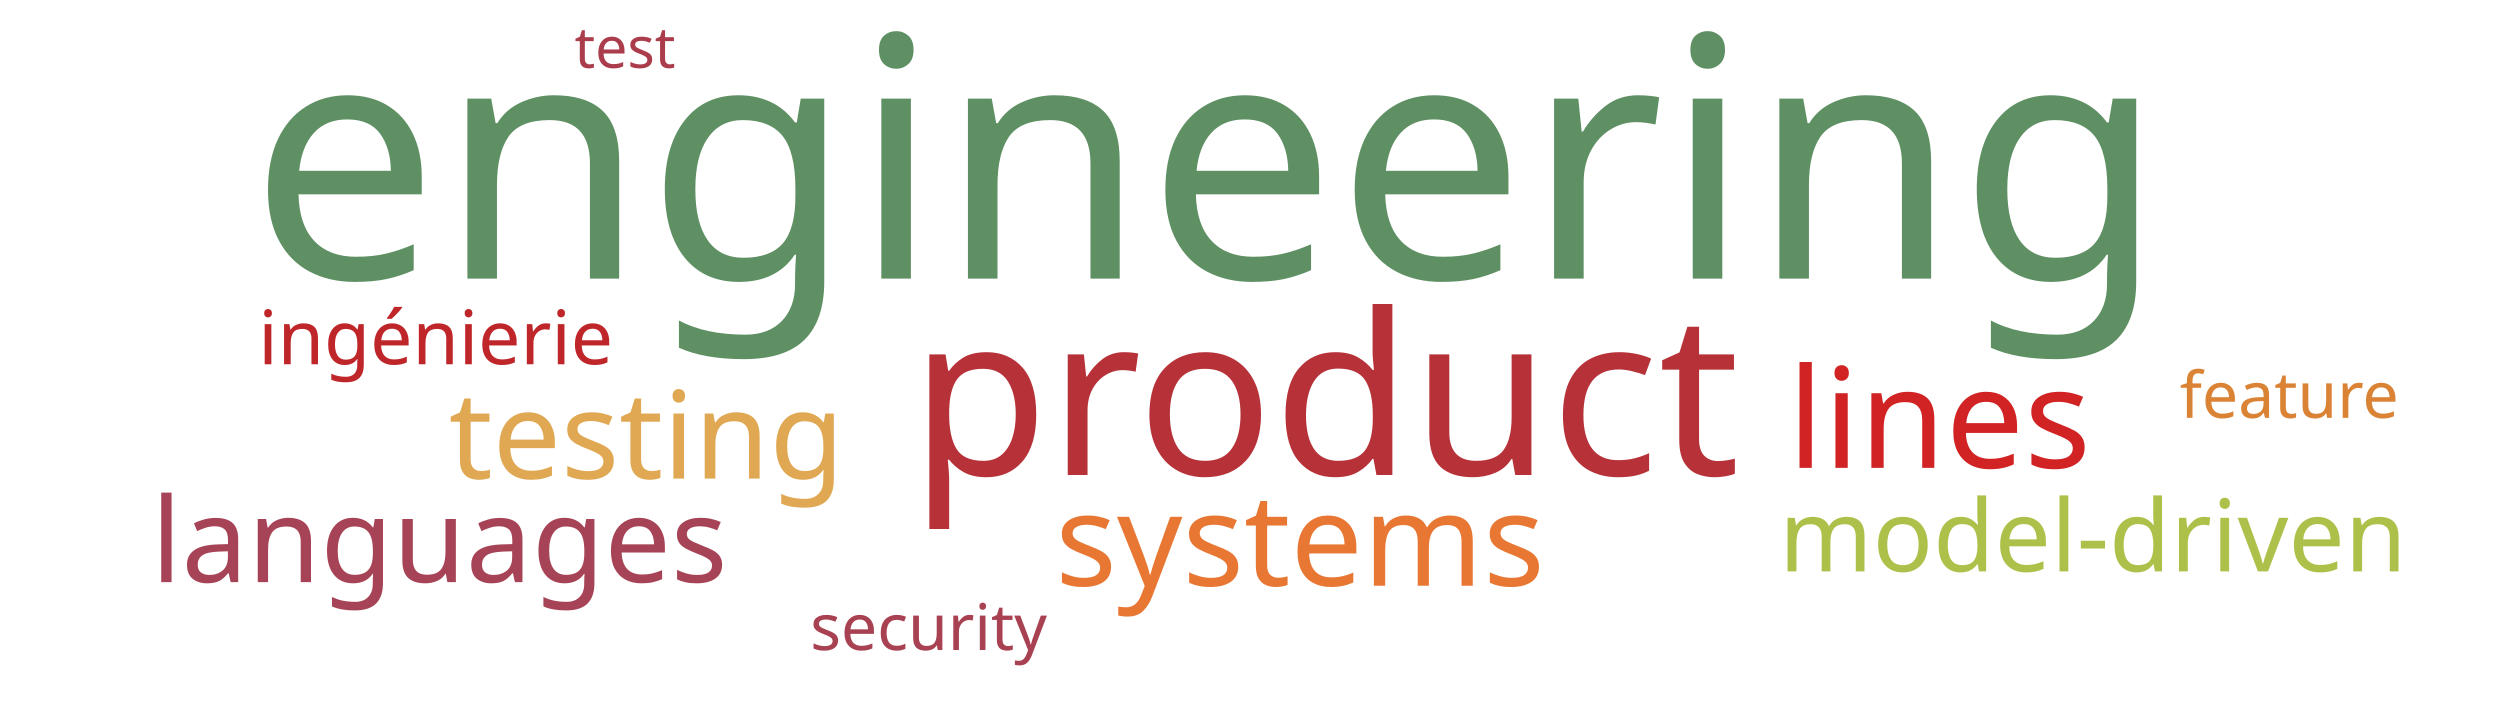
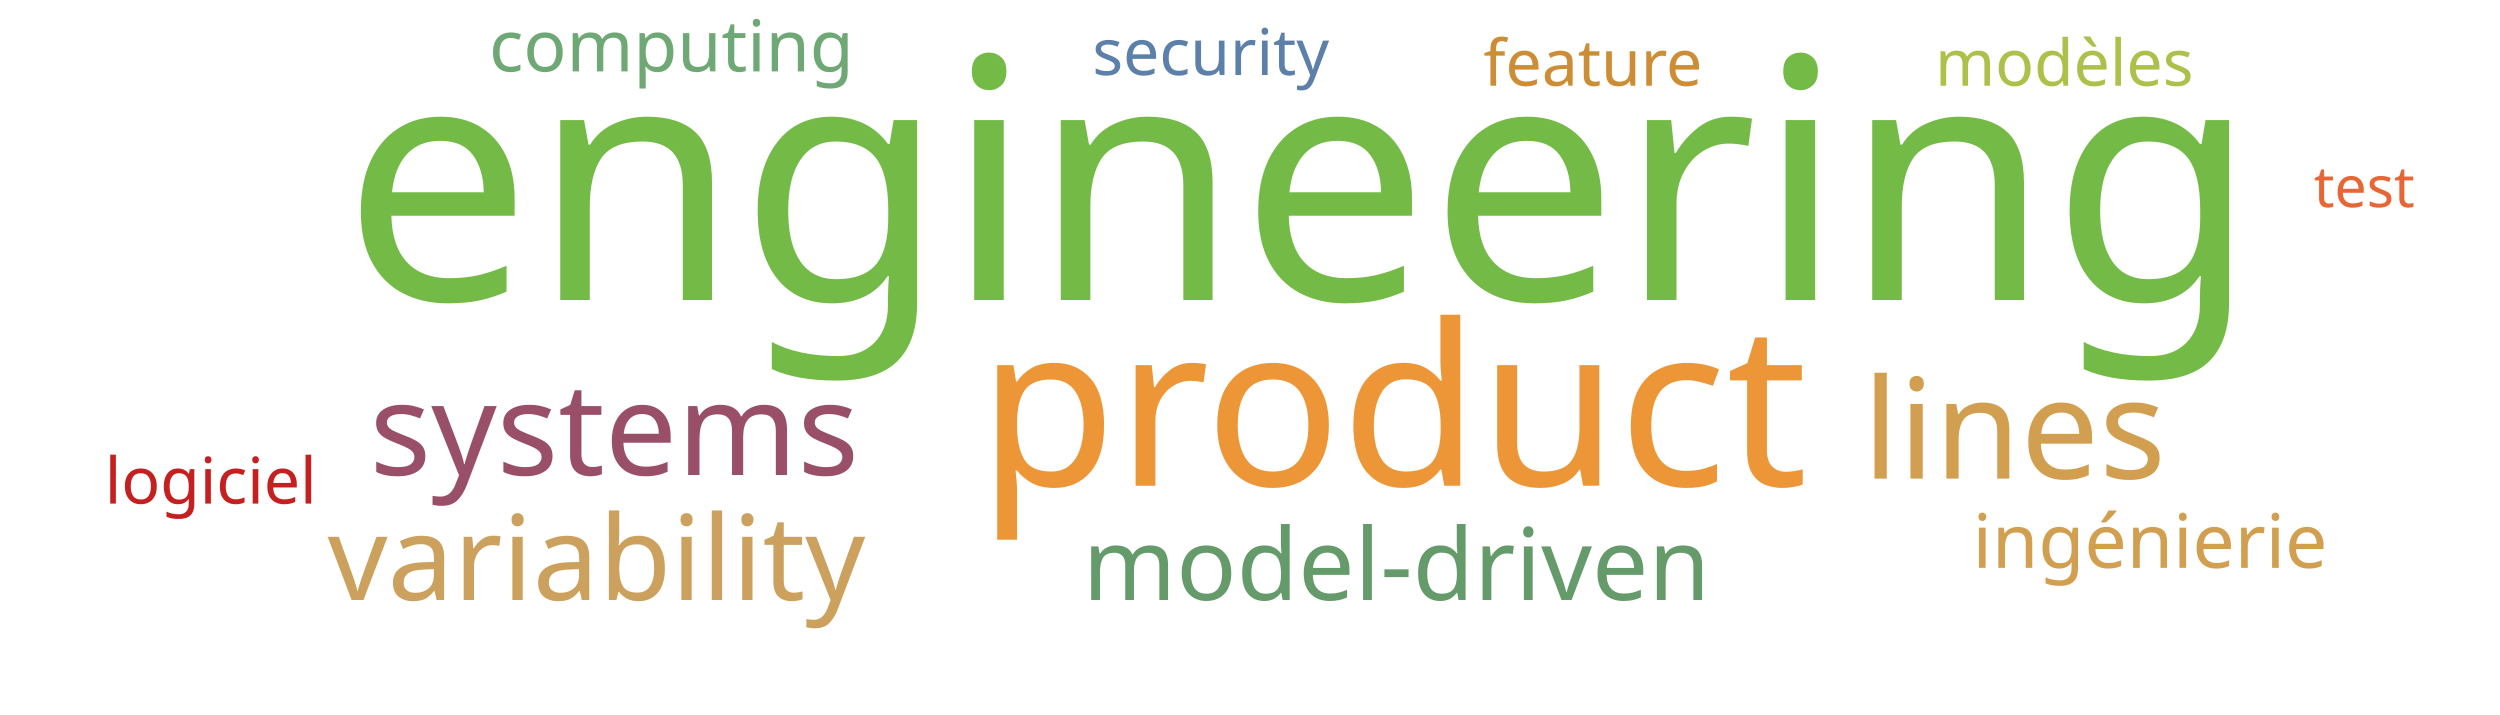
<svg xmlns="http://www.w3.org/2000/svg" width="700" height="200">
  <g transform="translate(350, 100)">
-     <text text-anchor="middle" style="font-family: Impact; font-size: 94px; fill: #5e9063" transform="translate(-12,-22)rotate(0)">engineering</text>
-     <text text-anchor="middle" style="font-family: Impact; font-size: 63px; fill: #b63138" transform="translate(21,33)rotate(0)">product</text>
-     <text text-anchor="middle" style="font-family: Impact; font-size: 39px; fill: #d12323" transform="translate(193,31)rotate(0)">lines</text>
-     <text text-anchor="middle" style="font-family: Impact; font-size: 36px; fill: #e87733" transform="translate(14,64)rotate(0)">systems</text>
-     <text text-anchor="middle" style="font-family: Impact; font-size: 34px; fill: #e0a852" transform="translate(-169,34)rotate(0)">testing</text>
-     <text text-anchor="middle" style="font-family: Impact; font-size: 33px; fill: #a74356" transform="translate(-227,63)rotate(0)">languages</text>
-     <text text-anchor="middle" style="font-family: Impact; font-size: 28px; fill: #adc14a" transform="translate(236,60)rotate(0)">model-driven</text>
-     <text text-anchor="middle" style="font-family: Impact; font-size: 21px; fill: #bf262a" transform="translate(-228,2)rotate(0)">ingénierie</text>
-     <text text-anchor="middle" style="font-family: Impact; font-size: 18px; fill: #da8335" transform="translate(291,17)rotate(0)">feature</text>
-     <text text-anchor="middle" style="font-family: Impact; font-size: 18px; fill: #a84152" transform="translate(-90,82)rotate(0)">security</text>
-     <text text-anchor="middle" style="font-family: Impact; font-size: 16px; fill: #ab3c4b" transform="translate(-175,-81)rotate(0)">test</text>
+     <text text-anchor="middle" style="font-family: Impact; font-size: 94px; fill: #74ba46" transform="translate(14,-16)rotate(0)">engineering</text>
+     <text text-anchor="middle" style="font-family: Impact; font-size: 63px; fill: #ec9637" transform="translate(40,36)rotate(0)">product</text>
+     <text text-anchor="middle" style="font-family: Impact; font-size: 39px; fill: #d19f4f" transform="translate(214,34)rotate(0)">lines</text>
+     <text text-anchor="middle" style="font-family: Impact; font-size: 36px; fill: #9a4f69" transform="translate(-178,33)rotate(0)">systems</text>
+     <text text-anchor="middle" style="font-family: Impact; font-size: 33px; fill: #cba15d" transform="translate(-183,68)rotate(0)">variability</text>
+     <text text-anchor="middle" style="font-family: Impact; font-size: 28px; fill: #659b6b" transform="translate(41,68)rotate(0)">model-driven</text>
+     <text text-anchor="middle" style="font-family: Impact; font-size: 21px; fill: #d19f4f" transform="translate(252,59)rotate(0)">ingénierie</text>
+     <text text-anchor="middle" style="font-family: Impact; font-size: 20px; fill: #6ea874" transform="translate(-162,-80)rotate(0)">computing</text>
+     <text text-anchor="middle" style="font-family: Impact; font-size: 18px; fill: #cc8d34" transform="translate(96,-76)rotate(0)">feature</text>
+     <text text-anchor="middle" style="font-family: Impact; font-size: 18px; fill: #5c80aa" transform="translate(-11,-79)rotate(0)">security</text>
+     <text text-anchor="middle" style="font-family: Impact; font-size: 18px; fill: #c42020" transform="translate(-291,41)rotate(0)">logiciel</text>
+     <text text-anchor="middle" style="font-family: Impact; font-size: 18px; fill: #adc14a" transform="translate(228,-76)rotate(0)">modèles</text>
+     <text text-anchor="middle" style="font-family: Impact; font-size: 16px; fill: #e76635" transform="translate(312,-42)rotate(0)">test</text>
  </g>
</svg>
